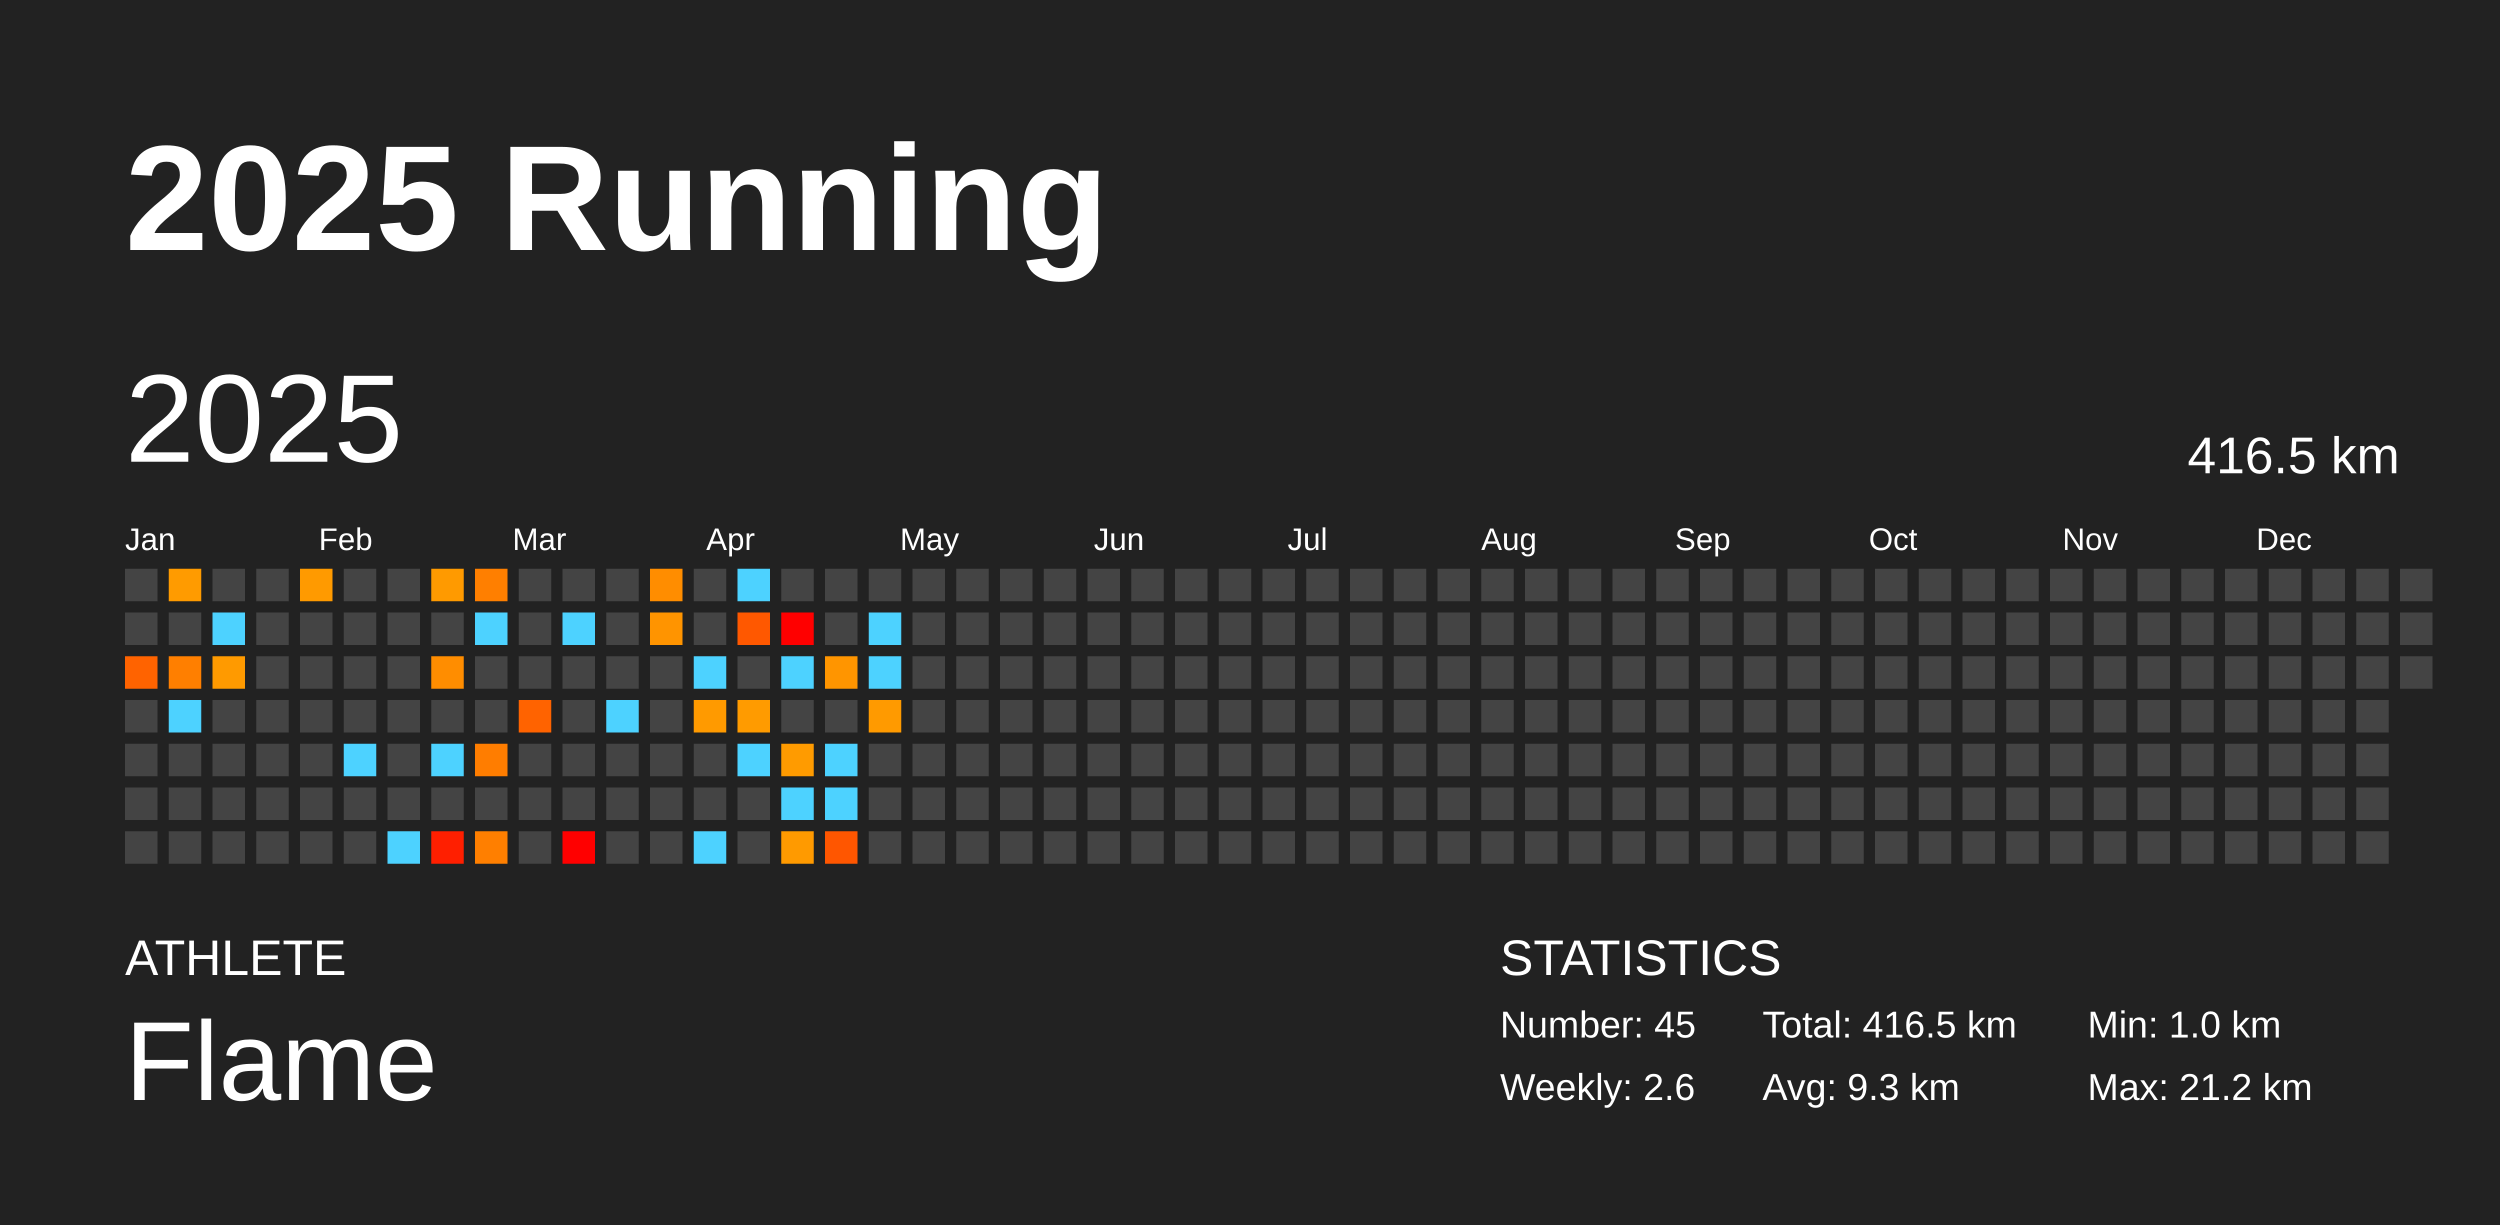
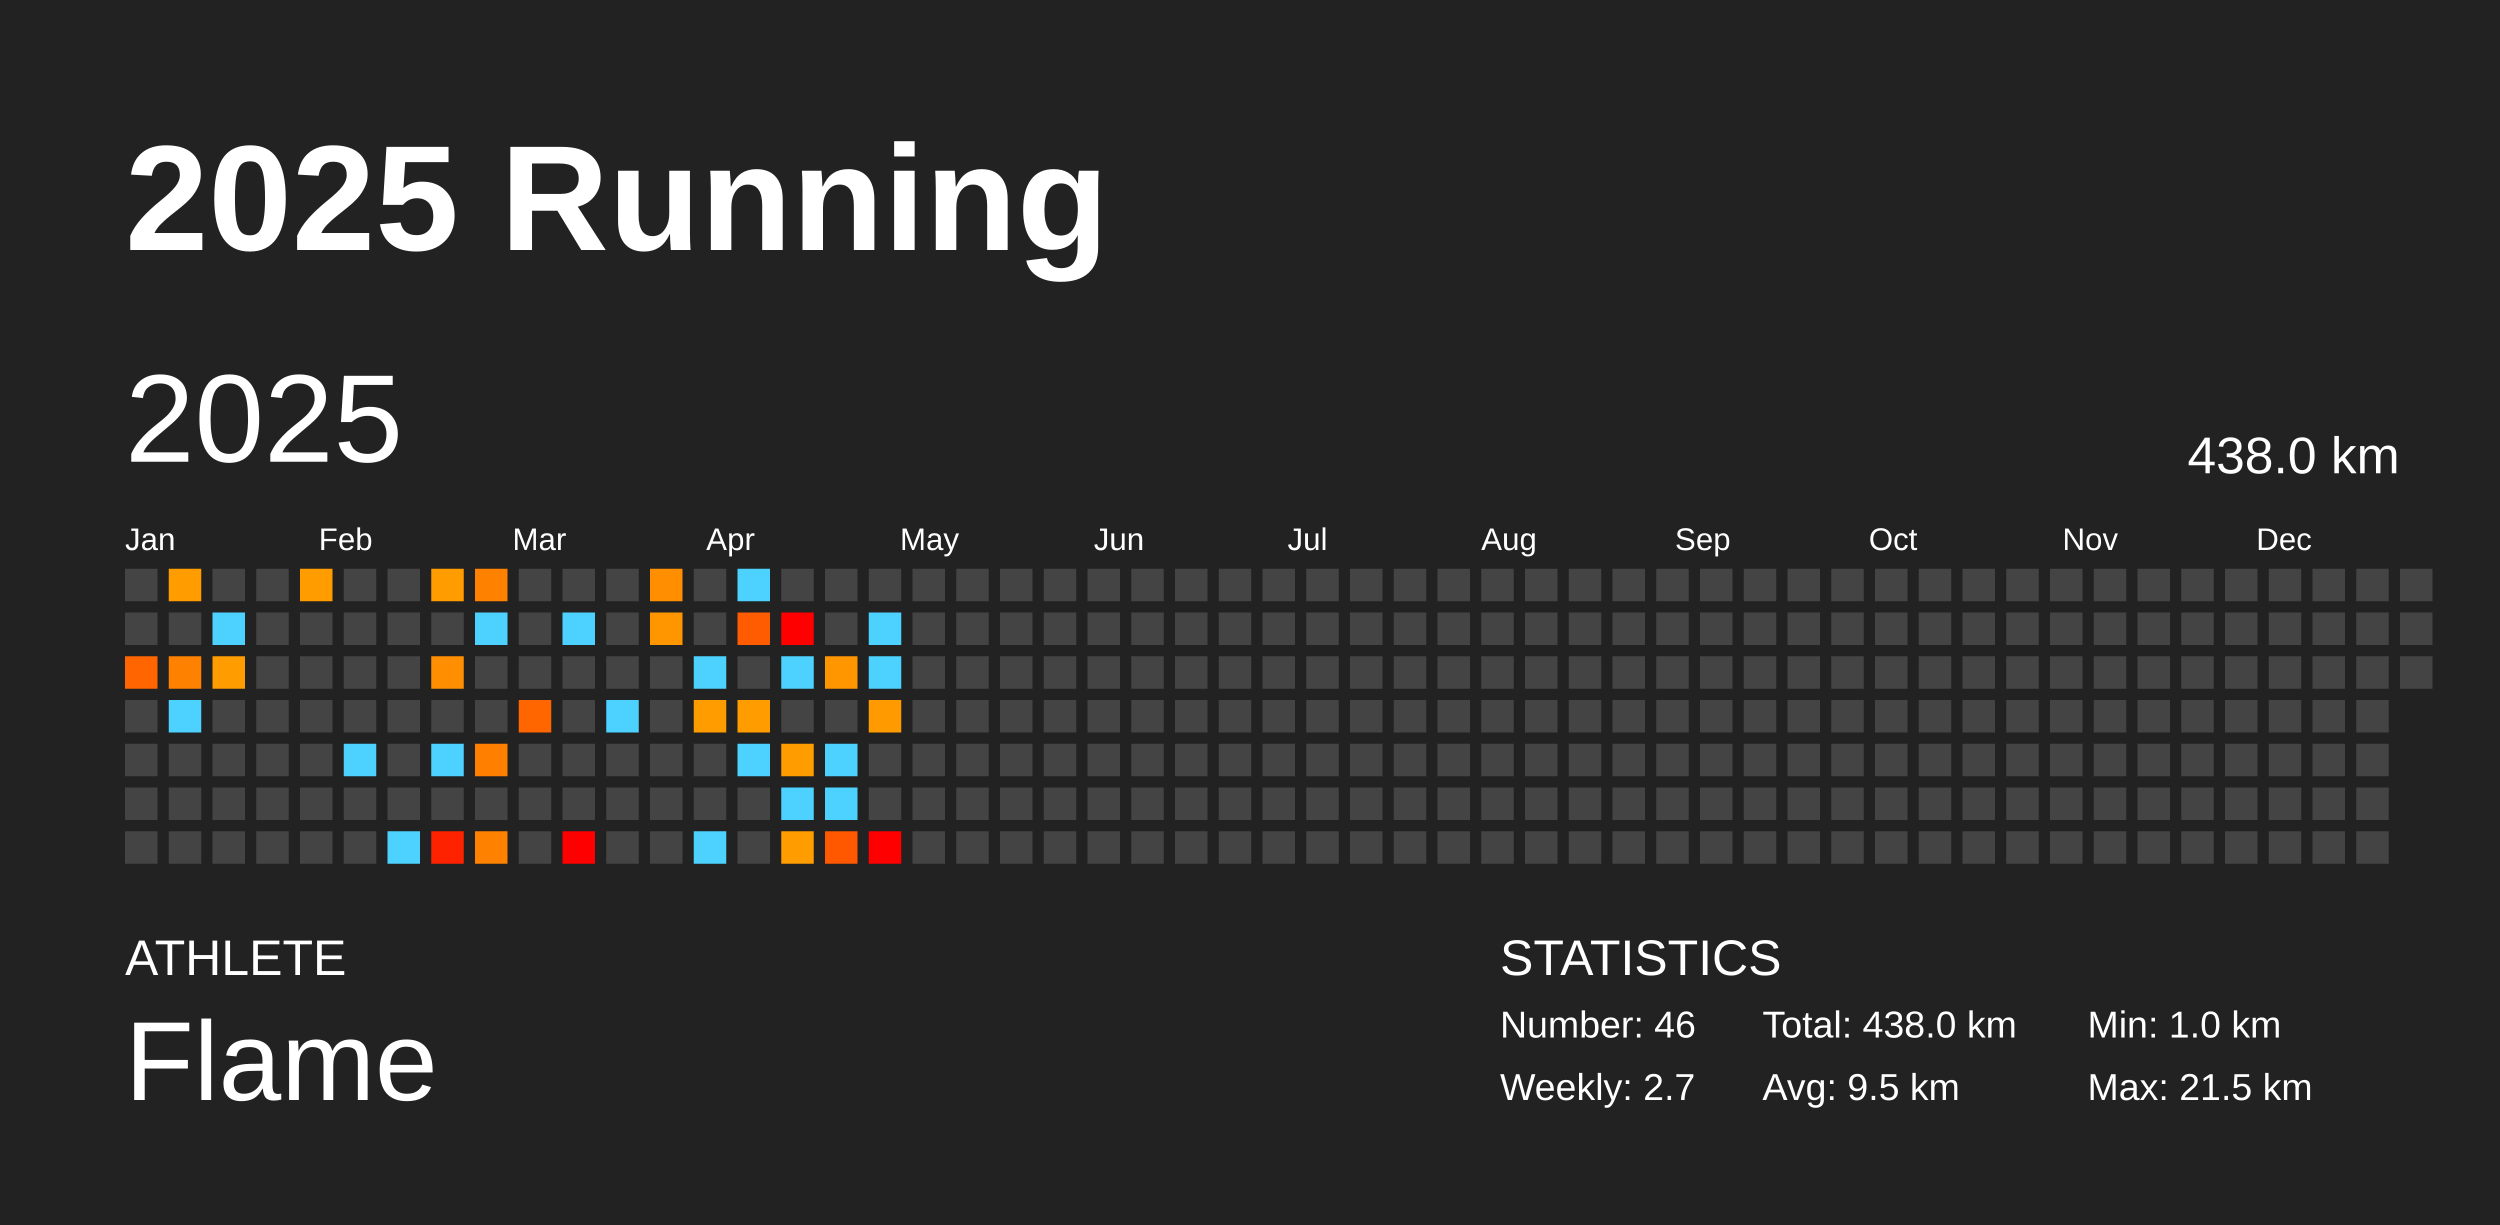
<svg xmlns="http://www.w3.org/2000/svg" baseProfile="full" height="98mm" version="1.1" viewBox="0,0,200,98" width="200mm">
  <defs />
  <rect fill="#222222" height="98" width="200" x="0" y="0" />
  <text fill="#FFFFFF" style="font-size:12px; font-family:Arial; font-weight:bold;" x="10" y="20">2025 Running</text>
  <text fill="#FFFFFF" style="font-size:4px; font-family:Arial" x="10" y="78">ATHLETE</text>
  <text fill="#FFFFFF" style="font-size:9px; font-family:Arial" x="10" y="88">Flame</text>
  <text fill="#FFFFFF" style="font-size:4px; font-family:Arial" x="120" y="78">STATISTICS</text>
-   <text fill="#FFFFFF" style="font-size:3px; font-family:Arial" x="120" y="83">Number: 45</text>
-   <text fill="#FFFFFF" style="font-size:3px; font-family:Arial" x="120" y="88">Weekly: 2.6</text>
-   <text fill="#FFFFFF" style="font-size:3px; font-family:Arial" x="141" y="83">Total: 416.5 km</text>
-   <text fill="#FFFFFF" style="font-size:3px; font-family:Arial" x="141" y="88">Avg: 9.3 km</text>
+   <text fill="#FFFFFF" style="font-size:3px; font-family:Arial" x="120" y="83">Number: 46</text>
+   <text fill="#FFFFFF" style="font-size:3px; font-family:Arial" x="120" y="88">Weekly: 2.7</text>
+   <text fill="#FFFFFF" style="font-size:3px; font-family:Arial" x="141" y="83">Total: 438.0 km</text>
+   <text fill="#FFFFFF" style="font-size:3px; font-family:Arial" x="141" y="88">Avg: 9.5 km</text>
  <text fill="#FFFFFF" style="font-size:3px; font-family:Arial" x="167" y="83">Min: 1.0 km</text>
-   <text fill="#FFFFFF" style="font-size:3px; font-family:Arial" x="167" y="88">Max: 21.2 km</text>
+   <text fill="#FFFFFF" style="font-size:3px; font-family:Arial" x="167" y="88">Max: 21.5 km</text>
  <text dominant-baseline="hanging" fill="#FFFFFF" style="font-size:10.0px; font-family:Arial;" x="10" y="30">2025</text>
-   <text dominant-baseline="hanging" fill="#FFFFFF" style="font-size:4.125px; font-family:Arial;" x="175" y="35">416.5 km</text>
+   <text dominant-baseline="hanging" fill="#FFFFFF" style="font-size:4.125px; font-family:Arial;" x="175" y="35">438.0 km</text>
  <text fill="#FFFFFF" style="font-size:2.5px; font-family:Arial" x="10.0" y="44">Jan</text>
  <text fill="#FFFFFF" style="font-size:2.5px; font-family:Arial" x="25.5" y="44">Feb</text>
  <text fill="#FFFFFF" style="font-size:2.5px; font-family:Arial" x="41.0" y="44">Mar</text>
  <text fill="#FFFFFF" style="font-size:2.5px; font-family:Arial" x="56.5" y="44">Apr</text>
  <text fill="#FFFFFF" style="font-size:2.5px; font-family:Arial" x="72.0" y="44">May</text>
  <text fill="#FFFFFF" style="font-size:2.5px; font-family:Arial" x="87.5" y="44">Jun</text>
  <text fill="#FFFFFF" style="font-size:2.5px; font-family:Arial" x="103.0" y="44">Jul</text>
  <text fill="#FFFFFF" style="font-size:2.5px; font-family:Arial" x="118.5" y="44">Aug</text>
  <text fill="#FFFFFF" style="font-size:2.5px; font-family:Arial" x="134.0" y="44">Sep</text>
  <text fill="#FFFFFF" style="font-size:2.5px; font-family:Arial" x="149.5" y="44">Oct</text>
  <text fill="#FFFFFF" style="font-size:2.5px; font-family:Arial" x="165.0" y="44">Nov</text>
  <text fill="#FFFFFF" style="font-size:2.5px; font-family:Arial" x="180.5" y="44">Dec</text>
  <rect fill="#444444" height="2.6" width="2.6" x="10.0" y="45.5" />
  <rect fill="#444444" height="2.6" width="2.6" x="10.0" y="49.0" />
-   <rect fill="#ff6300" height="2.6" width="2.6" x="10.0" y="52.5" />
+   <rect fill="#ff6500" height="2.6" width="2.6" x="10.0" y="52.5" />
  <rect fill="#444444" height="2.6" width="2.6" x="10.0" y="56.0" />
  <rect fill="#444444" height="2.6" width="2.6" x="10.0" y="59.5" />
  <rect fill="#444444" height="2.6" width="2.6" x="10.0" y="63.0" />
  <rect fill="#444444" height="2.6" width="2.6" x="10.0" y="66.5" />
-   <rect fill="#ff9b00" height="2.6" width="2.6" x="13.5" y="45.5" />
+   <rect fill="#ff9c00" height="2.6" width="2.6" x="13.5" y="45.5" />
  <rect fill="#444444" height="2.6" width="2.6" x="13.5" y="49.0" />
-   <rect fill="#ff7f00" height="2.6" width="2.6" x="13.5" y="52.5" />
+   <rect fill="#ff8100" height="2.6" width="2.6" x="13.5" y="52.5" />
  <rect fill="#4dd2ff" height="2.6" width="2.6" x="13.5" y="56.0" />
  <rect fill="#444444" height="2.6" width="2.6" x="13.5" y="59.5" />
  <rect fill="#444444" height="2.6" width="2.6" x="13.5" y="63.0" />
  <rect fill="#444444" height="2.6" width="2.6" x="13.5" y="66.5" />
  <rect fill="#444444" height="2.6" width="2.6" x="17.0" y="45.5" />
  <rect fill="#4dd2ff" height="2.6" width="2.6" x="17.0" y="49.0" />
-   <rect fill="#ff9a00" height="2.6" width="2.6" x="17.0" y="52.5" />
+   <rect fill="#ff9c00" height="2.6" width="2.6" x="17.0" y="52.5" />
  <rect fill="#444444" height="2.6" width="2.6" x="17.0" y="56.0" />
  <rect fill="#444444" height="2.6" width="2.6" x="17.0" y="59.5" />
  <rect fill="#444444" height="2.6" width="2.6" x="17.0" y="63.0" />
  <rect fill="#444444" height="2.6" width="2.6" x="17.0" y="66.5" />
  <rect fill="#444444" height="2.6" width="2.6" x="20.5" y="45.5" />
  <rect fill="#444444" height="2.6" width="2.6" x="20.5" y="49.0" />
  <rect fill="#444444" height="2.6" width="2.6" x="20.5" y="52.5" />
  <rect fill="#444444" height="2.6" width="2.6" x="20.5" y="56.0" />
  <rect fill="#444444" height="2.6" width="2.6" x="20.5" y="59.5" />
  <rect fill="#444444" height="2.6" width="2.6" x="20.5" y="63.0" />
  <rect fill="#444444" height="2.6" width="2.6" x="20.5" y="66.5" />
-   <rect fill="#ff9a00" height="2.6" width="2.6" x="24.0" y="45.5" />
+   <rect fill="#ff9c00" height="2.6" width="2.6" x="24.0" y="45.5" />
  <rect fill="#444444" height="2.6" width="2.6" x="24.0" y="49.0" />
  <rect fill="#444444" height="2.6" width="2.6" x="24.0" y="52.5" />
  <rect fill="#444444" height="2.6" width="2.6" x="24.0" y="56.0" />
  <rect fill="#444444" height="2.6" width="2.6" x="24.0" y="59.5" />
  <rect fill="#444444" height="2.6" width="2.6" x="24.0" y="63.0" />
  <rect fill="#444444" height="2.6" width="2.6" x="24.0" y="66.5" />
  <rect fill="#444444" height="2.6" width="2.6" x="27.5" y="45.5" />
  <rect fill="#444444" height="2.6" width="2.6" x="27.5" y="49.0" />
  <rect fill="#444444" height="2.6" width="2.6" x="27.5" y="52.5" />
  <rect fill="#444444" height="2.6" width="2.6" x="27.5" y="56.0" />
  <rect fill="#4dd2ff" height="2.6" width="2.6" x="27.5" y="59.5" />
  <rect fill="#444444" height="2.6" width="2.6" x="27.5" y="63.0" />
  <rect fill="#444444" height="2.6" width="2.6" x="27.5" y="66.5" />
  <rect fill="#444444" height="2.6" width="2.6" x="31.0" y="45.5" />
  <rect fill="#444444" height="2.6" width="2.6" x="31.0" y="49.0" />
  <rect fill="#444444" height="2.6" width="2.6" x="31.0" y="52.5" />
  <rect fill="#444444" height="2.6" width="2.6" x="31.0" y="56.0" />
  <rect fill="#444444" height="2.6" width="2.6" x="31.0" y="59.5" />
  <rect fill="#444444" height="2.6" width="2.6" x="31.0" y="63.0" />
  <rect fill="#4dd2ff" height="2.6" width="2.6" x="31.0" y="66.5" />
-   <rect fill="#ff9a00" height="2.6" width="2.6" x="34.5" y="45.5" />
+   <rect fill="#ff9c00" height="2.6" width="2.6" x="34.5" y="45.5" />
  <rect fill="#444444" height="2.6" width="2.6" x="34.5" y="49.0" />
-   <rect fill="#ff8d00" height="2.6" width="2.6" x="34.5" y="52.5" />
+   <rect fill="#ff8f00" height="2.6" width="2.6" x="34.5" y="52.5" />
  <rect fill="#444444" height="2.6" width="2.6" x="34.5" y="56.0" />
  <rect fill="#4dd2ff" height="2.6" width="2.6" x="34.5" y="59.5" />
  <rect fill="#444444" height="2.6" width="2.6" x="34.5" y="63.0" />
-   <rect fill="#ff1f00" height="2.6" width="2.6" x="34.5" y="66.5" />
-   <rect fill="#ff7f00" height="2.6" width="2.6" x="38.0" y="45.5" />
+   <rect fill="#ff2200" height="2.6" width="2.6" x="34.5" y="66.5" />
+   <rect fill="#ff8100" height="2.6" width="2.6" x="38.0" y="45.5" />
  <rect fill="#4dd2ff" height="2.6" width="2.6" x="38.0" y="49.0" />
  <rect fill="#444444" height="2.6" width="2.6" x="38.0" y="52.5" />
  <rect fill="#444444" height="2.6" width="2.6" x="38.0" y="56.0" />
-   <rect fill="#ff7d00" height="2.6" width="2.6" x="38.0" y="59.5" />
+   <rect fill="#ff7f00" height="2.6" width="2.6" x="38.0" y="59.5" />
  <rect fill="#444444" height="2.6" width="2.6" x="38.0" y="63.0" />
-   <rect fill="#ff7f00" height="2.6" width="2.6" x="38.0" y="66.5" />
+   <rect fill="#ff8100" height="2.6" width="2.6" x="38.0" y="66.5" />
  <rect fill="#444444" height="2.6" width="2.6" x="41.5" y="45.5" />
  <rect fill="#444444" height="2.6" width="2.6" x="41.5" y="49.0" />
  <rect fill="#444444" height="2.6" width="2.6" x="41.5" y="52.5" />
-   <rect fill="#ff6300" height="2.6" width="2.6" x="41.5" y="56.0" />
+   <rect fill="#ff6600" height="2.6" width="2.6" x="41.5" y="56.0" />
  <rect fill="#444444" height="2.6" width="2.6" x="41.5" y="59.5" />
  <rect fill="#444444" height="2.6" width="2.6" x="41.5" y="63.0" />
  <rect fill="#444444" height="2.6" width="2.6" x="41.5" y="66.5" />
  <rect fill="#444444" height="2.6" width="2.6" x="45.0" y="45.5" />
  <rect fill="#4dd2ff" height="2.6" width="2.6" x="45.0" y="49.0" />
  <rect fill="#444444" height="2.6" width="2.6" x="45.0" y="52.5" />
  <rect fill="#444444" height="2.6" width="2.6" x="45.0" y="56.0" />
  <rect fill="#444444" height="2.6" width="2.6" x="45.0" y="59.5" />
  <rect fill="#444444" height="2.6" width="2.6" x="45.0" y="63.0" />
  <rect fill="red" height="2.6" width="2.6" x="45.0" y="66.5" />
  <rect fill="#444444" height="2.6" width="2.6" x="48.5" y="45.5" />
  <rect fill="#444444" height="2.6" width="2.6" x="48.5" y="49.0" />
  <rect fill="#444444" height="2.6" width="2.6" x="48.5" y="52.5" />
  <rect fill="#4dd2ff" height="2.6" width="2.6" x="48.5" y="56.0" />
  <rect fill="#444444" height="2.6" width="2.6" x="48.5" y="59.5" />
  <rect fill="#444444" height="2.6" width="2.6" x="48.5" y="63.0" />
  <rect fill="#444444" height="2.6" width="2.6" x="48.5" y="66.5" />
-   <rect fill="#ff8d00" height="2.6" width="2.6" x="52.0" y="45.5" />
-   <rect fill="#ff9400" height="2.6" width="2.6" x="52.0" y="49.0" />
+   <rect fill="#ff8f00" height="2.6" width="2.6" x="52.0" y="45.5" />
+   <rect fill="#ff9600" height="2.6" width="2.6" x="52.0" y="49.0" />
  <rect fill="#444444" height="2.6" width="2.6" x="52.0" y="52.5" />
  <rect fill="#444444" height="2.6" width="2.6" x="52.0" y="56.0" />
  <rect fill="#444444" height="2.6" width="2.6" x="52.0" y="59.5" />
  <rect fill="#444444" height="2.6" width="2.6" x="52.0" y="63.0" />
  <rect fill="#444444" height="2.6" width="2.6" x="52.0" y="66.5" />
  <rect fill="#444444" height="2.6" width="2.6" x="55.5" y="45.5" />
  <rect fill="#444444" height="2.6" width="2.6" x="55.5" y="49.0" />
  <rect fill="#4dd2ff" height="2.6" width="2.6" x="55.5" y="52.5" />
-   <rect fill="#ff9a00" height="2.6" width="2.6" x="55.5" y="56.0" />
+   <rect fill="#ff9c00" height="2.6" width="2.6" x="55.5" y="56.0" />
  <rect fill="#444444" height="2.6" width="2.6" x="55.5" y="59.5" />
  <rect fill="#444444" height="2.6" width="2.6" x="55.5" y="63.0" />
  <rect fill="#4dd2ff" height="2.6" width="2.6" x="55.5" y="66.5" />
  <rect fill="#4dd2ff" height="2.6" width="2.6" x="59.0" y="45.5" />
-   <rect fill="#ff5800" height="2.6" width="2.6" x="59.0" y="49.0" />
+   <rect fill="#ff5b00" height="2.6" width="2.6" x="59.0" y="49.0" />
  <rect fill="#444444" height="2.6" width="2.6" x="59.0" y="52.5" />
-   <rect fill="#ff9b00" height="2.6" width="2.6" x="59.0" y="56.0" />
+   <rect fill="#ff9c00" height="2.6" width="2.6" x="59.0" y="56.0" />
  <rect fill="#4dd2ff" height="2.6" width="2.6" x="59.0" y="59.5" />
  <rect fill="#444444" height="2.6" width="2.6" x="59.0" y="63.0" />
  <rect fill="#444444" height="2.6" width="2.6" x="59.0" y="66.5" />
  <rect fill="#444444" height="2.6" width="2.6" x="62.5" y="45.5" />
  <rect fill="red" height="2.6" width="2.6" x="62.5" y="49.0" />
  <rect fill="#4dd2ff" height="2.6" width="2.6" x="62.5" y="52.5" />
  <rect fill="#444444" height="2.6" width="2.6" x="62.5" y="56.0" />
-   <rect fill="#ff9b00" height="2.6" width="2.6" x="62.5" y="59.5" />
+   <rect fill="#ff9c00" height="2.6" width="2.6" x="62.5" y="59.5" />
  <rect fill="#4dd2ff" height="2.6" width="2.6" x="62.5" y="63.0" />
-   <rect fill="#ff9a00" height="2.6" width="2.6" x="62.5" y="66.5" />
+   <rect fill="#ff9c00" height="2.6" width="2.6" x="62.5" y="66.5" />
  <rect fill="#444444" height="2.6" width="2.6" x="66.0" y="45.5" />
  <rect fill="#444444" height="2.6" width="2.6" x="66.0" y="49.0" />
-   <rect fill="#ff9500" height="2.6" width="2.6" x="66.0" y="52.5" />
+   <rect fill="#ff9600" height="2.6" width="2.6" x="66.0" y="52.5" />
  <rect fill="#444444" height="2.6" width="2.6" x="66.0" y="56.0" />
  <rect fill="#4dd2ff" height="2.6" width="2.6" x="66.0" y="59.5" />
  <rect fill="#4dd2ff" height="2.6" width="2.6" x="66.0" y="63.0" />
-   <rect fill="#ff5600" height="2.6" width="2.6" x="66.0" y="66.5" />
+   <rect fill="#ff5800" height="2.6" width="2.6" x="66.0" y="66.5" />
  <rect fill="#444444" height="2.6" width="2.6" x="69.5" y="45.5" />
  <rect fill="#4dd2ff" height="2.6" width="2.6" x="69.5" y="49.0" />
  <rect fill="#4dd2ff" height="2.6" width="2.6" x="69.5" y="52.5" />
-   <rect fill="#ff9a00" height="2.6" width="2.6" x="69.5" y="56.0" />
+   <rect fill="#ff9b00" height="2.6" width="2.6" x="69.5" y="56.0" />
  <rect fill="#444444" height="2.6" width="2.6" x="69.5" y="59.5" />
  <rect fill="#444444" height="2.6" width="2.6" x="69.5" y="63.0" />
-   <rect fill="#444444" height="2.6" width="2.6" x="69.5" y="66.5" />
+   <rect fill="red" height="2.6" width="2.6" x="69.5" y="66.5" />
  <rect fill="#444444" height="2.6" width="2.6" x="73.0" y="45.5" />
  <rect fill="#444444" height="2.6" width="2.6" x="73.0" y="49.0" />
  <rect fill="#444444" height="2.6" width="2.6" x="73.0" y="52.5" />
  <rect fill="#444444" height="2.6" width="2.6" x="73.0" y="56.0" />
  <rect fill="#444444" height="2.6" width="2.6" x="73.0" y="59.5" />
  <rect fill="#444444" height="2.6" width="2.6" x="73.0" y="63.0" />
  <rect fill="#444444" height="2.6" width="2.6" x="73.0" y="66.5" />
  <rect fill="#444444" height="2.6" width="2.6" x="76.5" y="45.5" />
  <rect fill="#444444" height="2.6" width="2.6" x="76.5" y="49.0" />
  <rect fill="#444444" height="2.6" width="2.6" x="76.5" y="52.5" />
  <rect fill="#444444" height="2.6" width="2.6" x="76.5" y="56.0" />
  <rect fill="#444444" height="2.6" width="2.6" x="76.5" y="59.5" />
  <rect fill="#444444" height="2.6" width="2.6" x="76.5" y="63.0" />
  <rect fill="#444444" height="2.6" width="2.6" x="76.5" y="66.5" />
  <rect fill="#444444" height="2.6" width="2.6" x="80.0" y="45.5" />
  <rect fill="#444444" height="2.6" width="2.6" x="80.0" y="49.0" />
  <rect fill="#444444" height="2.6" width="2.6" x="80.0" y="52.5" />
  <rect fill="#444444" height="2.6" width="2.6" x="80.0" y="56.0" />
  <rect fill="#444444" height="2.6" width="2.6" x="80.0" y="59.5" />
  <rect fill="#444444" height="2.6" width="2.6" x="80.0" y="63.0" />
  <rect fill="#444444" height="2.6" width="2.6" x="80.0" y="66.5" />
  <rect fill="#444444" height="2.6" width="2.6" x="83.5" y="45.5" />
  <rect fill="#444444" height="2.6" width="2.6" x="83.5" y="49.0" />
  <rect fill="#444444" height="2.6" width="2.6" x="83.5" y="52.5" />
  <rect fill="#444444" height="2.6" width="2.6" x="83.5" y="56.0" />
  <rect fill="#444444" height="2.6" width="2.6" x="83.5" y="59.5" />
  <rect fill="#444444" height="2.6" width="2.6" x="83.5" y="63.0" />
  <rect fill="#444444" height="2.6" width="2.6" x="83.5" y="66.5" />
  <rect fill="#444444" height="2.6" width="2.6" x="87.0" y="45.5" />
  <rect fill="#444444" height="2.6" width="2.6" x="87.0" y="49.0" />
  <rect fill="#444444" height="2.6" width="2.6" x="87.0" y="52.5" />
  <rect fill="#444444" height="2.6" width="2.6" x="87.0" y="56.0" />
  <rect fill="#444444" height="2.6" width="2.6" x="87.0" y="59.5" />
  <rect fill="#444444" height="2.6" width="2.6" x="87.0" y="63.0" />
  <rect fill="#444444" height="2.6" width="2.6" x="87.0" y="66.5" />
  <rect fill="#444444" height="2.6" width="2.6" x="90.5" y="45.5" />
  <rect fill="#444444" height="2.6" width="2.6" x="90.5" y="49.0" />
  <rect fill="#444444" height="2.6" width="2.6" x="90.5" y="52.5" />
  <rect fill="#444444" height="2.6" width="2.6" x="90.5" y="56.0" />
  <rect fill="#444444" height="2.6" width="2.6" x="90.5" y="59.5" />
  <rect fill="#444444" height="2.6" width="2.6" x="90.5" y="63.0" />
  <rect fill="#444444" height="2.6" width="2.6" x="90.5" y="66.5" />
  <rect fill="#444444" height="2.6" width="2.6" x="94.0" y="45.5" />
  <rect fill="#444444" height="2.6" width="2.6" x="94.0" y="49.0" />
  <rect fill="#444444" height="2.6" width="2.6" x="94.0" y="52.5" />
  <rect fill="#444444" height="2.6" width="2.6" x="94.0" y="56.0" />
  <rect fill="#444444" height="2.6" width="2.6" x="94.0" y="59.5" />
  <rect fill="#444444" height="2.6" width="2.6" x="94.0" y="63.0" />
  <rect fill="#444444" height="2.6" width="2.6" x="94.0" y="66.5" />
  <rect fill="#444444" height="2.6" width="2.6" x="97.5" y="45.5" />
  <rect fill="#444444" height="2.6" width="2.6" x="97.5" y="49.0" />
  <rect fill="#444444" height="2.6" width="2.6" x="97.5" y="52.5" />
  <rect fill="#444444" height="2.6" width="2.6" x="97.5" y="56.0" />
  <rect fill="#444444" height="2.6" width="2.6" x="97.5" y="59.5" />
  <rect fill="#444444" height="2.6" width="2.6" x="97.5" y="63.0" />
  <rect fill="#444444" height="2.6" width="2.6" x="97.5" y="66.5" />
  <rect fill="#444444" height="2.6" width="2.6" x="101.0" y="45.5" />
  <rect fill="#444444" height="2.6" width="2.6" x="101.0" y="49.0" />
  <rect fill="#444444" height="2.6" width="2.6" x="101.0" y="52.5" />
  <rect fill="#444444" height="2.6" width="2.6" x="101.0" y="56.0" />
  <rect fill="#444444" height="2.6" width="2.6" x="101.0" y="59.5" />
  <rect fill="#444444" height="2.6" width="2.6" x="101.0" y="63.0" />
  <rect fill="#444444" height="2.6" width="2.6" x="101.0" y="66.5" />
  <rect fill="#444444" height="2.6" width="2.6" x="104.5" y="45.5" />
  <rect fill="#444444" height="2.6" width="2.6" x="104.5" y="49.0" />
  <rect fill="#444444" height="2.6" width="2.6" x="104.5" y="52.5" />
  <rect fill="#444444" height="2.6" width="2.6" x="104.5" y="56.0" />
  <rect fill="#444444" height="2.6" width="2.6" x="104.5" y="59.5" />
  <rect fill="#444444" height="2.6" width="2.6" x="104.5" y="63.0" />
  <rect fill="#444444" height="2.6" width="2.6" x="104.5" y="66.5" />
  <rect fill="#444444" height="2.6" width="2.6" x="108.0" y="45.5" />
  <rect fill="#444444" height="2.6" width="2.6" x="108.0" y="49.0" />
  <rect fill="#444444" height="2.6" width="2.6" x="108.0" y="52.5" />
  <rect fill="#444444" height="2.6" width="2.6" x="108.0" y="56.0" />
  <rect fill="#444444" height="2.6" width="2.6" x="108.0" y="59.5" />
  <rect fill="#444444" height="2.6" width="2.6" x="108.0" y="63.0" />
  <rect fill="#444444" height="2.6" width="2.6" x="108.0" y="66.5" />
  <rect fill="#444444" height="2.6" width="2.6" x="111.5" y="45.5" />
  <rect fill="#444444" height="2.6" width="2.6" x="111.5" y="49.0" />
  <rect fill="#444444" height="2.6" width="2.6" x="111.5" y="52.5" />
  <rect fill="#444444" height="2.6" width="2.6" x="111.5" y="56.0" />
  <rect fill="#444444" height="2.6" width="2.6" x="111.5" y="59.5" />
  <rect fill="#444444" height="2.6" width="2.6" x="111.5" y="63.0" />
  <rect fill="#444444" height="2.6" width="2.6" x="111.5" y="66.5" />
  <rect fill="#444444" height="2.6" width="2.6" x="115.0" y="45.5" />
  <rect fill="#444444" height="2.6" width="2.6" x="115.0" y="49.0" />
  <rect fill="#444444" height="2.6" width="2.6" x="115.0" y="52.5" />
  <rect fill="#444444" height="2.6" width="2.6" x="115.0" y="56.0" />
  <rect fill="#444444" height="2.6" width="2.6" x="115.0" y="59.5" />
  <rect fill="#444444" height="2.6" width="2.6" x="115.0" y="63.0" />
  <rect fill="#444444" height="2.6" width="2.6" x="115.0" y="66.5" />
  <rect fill="#444444" height="2.6" width="2.6" x="118.5" y="45.5" />
  <rect fill="#444444" height="2.6" width="2.6" x="118.5" y="49.0" />
  <rect fill="#444444" height="2.6" width="2.6" x="118.5" y="52.5" />
  <rect fill="#444444" height="2.6" width="2.6" x="118.5" y="56.0" />
  <rect fill="#444444" height="2.6" width="2.6" x="118.5" y="59.5" />
  <rect fill="#444444" height="2.6" width="2.6" x="118.5" y="63.0" />
  <rect fill="#444444" height="2.6" width="2.6" x="118.5" y="66.5" />
  <rect fill="#444444" height="2.6" width="2.6" x="122.0" y="45.5" />
  <rect fill="#444444" height="2.6" width="2.6" x="122.0" y="49.0" />
  <rect fill="#444444" height="2.6" width="2.6" x="122.0" y="52.5" />
  <rect fill="#444444" height="2.6" width="2.6" x="122.0" y="56.0" />
  <rect fill="#444444" height="2.6" width="2.6" x="122.0" y="59.5" />
  <rect fill="#444444" height="2.6" width="2.6" x="122.0" y="63.0" />
  <rect fill="#444444" height="2.6" width="2.6" x="122.0" y="66.5" />
  <rect fill="#444444" height="2.6" width="2.6" x="125.5" y="45.5" />
  <rect fill="#444444" height="2.6" width="2.6" x="125.5" y="49.0" />
  <rect fill="#444444" height="2.6" width="2.6" x="125.5" y="52.5" />
  <rect fill="#444444" height="2.6" width="2.6" x="125.5" y="56.0" />
  <rect fill="#444444" height="2.6" width="2.6" x="125.5" y="59.5" />
  <rect fill="#444444" height="2.6" width="2.6" x="125.5" y="63.0" />
  <rect fill="#444444" height="2.6" width="2.6" x="125.5" y="66.5" />
  <rect fill="#444444" height="2.6" width="2.6" x="129.0" y="45.5" />
  <rect fill="#444444" height="2.6" width="2.6" x="129.0" y="49.0" />
  <rect fill="#444444" height="2.6" width="2.6" x="129.0" y="52.5" />
  <rect fill="#444444" height="2.6" width="2.6" x="129.0" y="56.0" />
  <rect fill="#444444" height="2.6" width="2.6" x="129.0" y="59.5" />
  <rect fill="#444444" height="2.6" width="2.6" x="129.0" y="63.0" />
  <rect fill="#444444" height="2.6" width="2.6" x="129.0" y="66.5" />
  <rect fill="#444444" height="2.6" width="2.6" x="132.5" y="45.5" />
  <rect fill="#444444" height="2.6" width="2.6" x="132.5" y="49.0" />
  <rect fill="#444444" height="2.6" width="2.6" x="132.5" y="52.5" />
  <rect fill="#444444" height="2.6" width="2.6" x="132.5" y="56.0" />
  <rect fill="#444444" height="2.6" width="2.6" x="132.5" y="59.5" />
  <rect fill="#444444" height="2.6" width="2.6" x="132.5" y="63.0" />
  <rect fill="#444444" height="2.6" width="2.6" x="132.5" y="66.5" />
  <rect fill="#444444" height="2.6" width="2.6" x="136.0" y="45.5" />
  <rect fill="#444444" height="2.6" width="2.6" x="136.0" y="49.0" />
  <rect fill="#444444" height="2.6" width="2.6" x="136.0" y="52.5" />
  <rect fill="#444444" height="2.6" width="2.6" x="136.0" y="56.0" />
  <rect fill="#444444" height="2.6" width="2.6" x="136.0" y="59.5" />
  <rect fill="#444444" height="2.6" width="2.6" x="136.0" y="63.0" />
  <rect fill="#444444" height="2.6" width="2.6" x="136.0" y="66.5" />
  <rect fill="#444444" height="2.6" width="2.6" x="139.5" y="45.5" />
  <rect fill="#444444" height="2.6" width="2.6" x="139.5" y="49.0" />
  <rect fill="#444444" height="2.6" width="2.6" x="139.5" y="52.5" />
  <rect fill="#444444" height="2.6" width="2.6" x="139.5" y="56.0" />
  <rect fill="#444444" height="2.6" width="2.6" x="139.5" y="59.5" />
  <rect fill="#444444" height="2.6" width="2.6" x="139.5" y="63.0" />
  <rect fill="#444444" height="2.6" width="2.6" x="139.5" y="66.5" />
  <rect fill="#444444" height="2.6" width="2.6" x="143.0" y="45.5" />
  <rect fill="#444444" height="2.6" width="2.6" x="143.0" y="49.0" />
  <rect fill="#444444" height="2.6" width="2.6" x="143.0" y="52.5" />
  <rect fill="#444444" height="2.6" width="2.6" x="143.0" y="56.0" />
  <rect fill="#444444" height="2.6" width="2.6" x="143.0" y="59.5" />
  <rect fill="#444444" height="2.6" width="2.6" x="143.0" y="63.0" />
  <rect fill="#444444" height="2.6" width="2.6" x="143.0" y="66.5" />
  <rect fill="#444444" height="2.6" width="2.6" x="146.5" y="45.5" />
  <rect fill="#444444" height="2.6" width="2.6" x="146.5" y="49.0" />
  <rect fill="#444444" height="2.6" width="2.6" x="146.5" y="52.5" />
  <rect fill="#444444" height="2.6" width="2.6" x="146.5" y="56.0" />
  <rect fill="#444444" height="2.6" width="2.6" x="146.5" y="59.5" />
  <rect fill="#444444" height="2.6" width="2.6" x="146.5" y="63.0" />
  <rect fill="#444444" height="2.6" width="2.6" x="146.5" y="66.5" />
  <rect fill="#444444" height="2.6" width="2.6" x="150.0" y="45.5" />
  <rect fill="#444444" height="2.6" width="2.6" x="150.0" y="49.0" />
  <rect fill="#444444" height="2.6" width="2.6" x="150.0" y="52.5" />
  <rect fill="#444444" height="2.6" width="2.6" x="150.0" y="56.0" />
  <rect fill="#444444" height="2.6" width="2.6" x="150.0" y="59.5" />
  <rect fill="#444444" height="2.6" width="2.6" x="150.0" y="63.0" />
  <rect fill="#444444" height="2.6" width="2.6" x="150.0" y="66.5" />
  <rect fill="#444444" height="2.6" width="2.6" x="153.5" y="45.5" />
  <rect fill="#444444" height="2.6" width="2.6" x="153.5" y="49.0" />
  <rect fill="#444444" height="2.6" width="2.6" x="153.5" y="52.5" />
  <rect fill="#444444" height="2.6" width="2.6" x="153.5" y="56.0" />
  <rect fill="#444444" height="2.6" width="2.6" x="153.5" y="59.5" />
  <rect fill="#444444" height="2.6" width="2.6" x="153.5" y="63.0" />
  <rect fill="#444444" height="2.6" width="2.6" x="153.5" y="66.5" />
  <rect fill="#444444" height="2.6" width="2.6" x="157.0" y="45.5" />
  <rect fill="#444444" height="2.6" width="2.6" x="157.0" y="49.0" />
  <rect fill="#444444" height="2.6" width="2.6" x="157.0" y="52.5" />
  <rect fill="#444444" height="2.6" width="2.6" x="157.0" y="56.0" />
  <rect fill="#444444" height="2.6" width="2.6" x="157.0" y="59.5" />
  <rect fill="#444444" height="2.6" width="2.6" x="157.0" y="63.0" />
  <rect fill="#444444" height="2.6" width="2.6" x="157.0" y="66.5" />
  <rect fill="#444444" height="2.6" width="2.6" x="160.5" y="45.5" />
  <rect fill="#444444" height="2.6" width="2.6" x="160.5" y="49.0" />
  <rect fill="#444444" height="2.6" width="2.6" x="160.5" y="52.5" />
  <rect fill="#444444" height="2.6" width="2.6" x="160.5" y="56.0" />
  <rect fill="#444444" height="2.6" width="2.6" x="160.5" y="59.5" />
  <rect fill="#444444" height="2.6" width="2.6" x="160.5" y="63.0" />
  <rect fill="#444444" height="2.6" width="2.6" x="160.5" y="66.5" />
  <rect fill="#444444" height="2.6" width="2.6" x="164.0" y="45.5" />
  <rect fill="#444444" height="2.6" width="2.6" x="164.0" y="49.0" />
  <rect fill="#444444" height="2.6" width="2.6" x="164.0" y="52.5" />
  <rect fill="#444444" height="2.6" width="2.6" x="164.0" y="56.0" />
  <rect fill="#444444" height="2.6" width="2.6" x="164.0" y="59.5" />
  <rect fill="#444444" height="2.6" width="2.6" x="164.0" y="63.0" />
  <rect fill="#444444" height="2.6" width="2.6" x="164.0" y="66.5" />
  <rect fill="#444444" height="2.6" width="2.6" x="167.5" y="45.5" />
  <rect fill="#444444" height="2.6" width="2.6" x="167.5" y="49.0" />
  <rect fill="#444444" height="2.6" width="2.6" x="167.5" y="52.5" />
  <rect fill="#444444" height="2.6" width="2.6" x="167.5" y="56.0" />
  <rect fill="#444444" height="2.6" width="2.6" x="167.5" y="59.5" />
  <rect fill="#444444" height="2.6" width="2.6" x="167.5" y="63.0" />
  <rect fill="#444444" height="2.6" width="2.6" x="167.5" y="66.5" />
  <rect fill="#444444" height="2.6" width="2.6" x="171.0" y="45.5" />
  <rect fill="#444444" height="2.6" width="2.6" x="171.0" y="49.0" />
  <rect fill="#444444" height="2.6" width="2.6" x="171.0" y="52.5" />
  <rect fill="#444444" height="2.6" width="2.6" x="171.0" y="56.0" />
  <rect fill="#444444" height="2.6" width="2.6" x="171.0" y="59.5" />
  <rect fill="#444444" height="2.6" width="2.6" x="171.0" y="63.0" />
  <rect fill="#444444" height="2.6" width="2.6" x="171.0" y="66.5" />
  <rect fill="#444444" height="2.6" width="2.6" x="174.5" y="45.5" />
  <rect fill="#444444" height="2.6" width="2.6" x="174.5" y="49.0" />
  <rect fill="#444444" height="2.6" width="2.6" x="174.5" y="52.5" />
  <rect fill="#444444" height="2.6" width="2.6" x="174.5" y="56.0" />
  <rect fill="#444444" height="2.6" width="2.6" x="174.5" y="59.5" />
  <rect fill="#444444" height="2.6" width="2.6" x="174.5" y="63.0" />
  <rect fill="#444444" height="2.6" width="2.6" x="174.5" y="66.5" />
  <rect fill="#444444" height="2.6" width="2.6" x="178.0" y="45.5" />
  <rect fill="#444444" height="2.6" width="2.6" x="178.0" y="49.0" />
  <rect fill="#444444" height="2.6" width="2.6" x="178.0" y="52.5" />
  <rect fill="#444444" height="2.6" width="2.6" x="178.0" y="56.0" />
  <rect fill="#444444" height="2.6" width="2.6" x="178.0" y="59.5" />
  <rect fill="#444444" height="2.6" width="2.6" x="178.0" y="63.0" />
  <rect fill="#444444" height="2.6" width="2.6" x="178.0" y="66.5" />
  <rect fill="#444444" height="2.6" width="2.6" x="181.5" y="45.5" />
  <rect fill="#444444" height="2.6" width="2.6" x="181.5" y="49.0" />
  <rect fill="#444444" height="2.6" width="2.6" x="181.5" y="52.5" />
  <rect fill="#444444" height="2.6" width="2.6" x="181.5" y="56.0" />
  <rect fill="#444444" height="2.6" width="2.6" x="181.5" y="59.5" />
  <rect fill="#444444" height="2.6" width="2.6" x="181.5" y="63.0" />
  <rect fill="#444444" height="2.6" width="2.6" x="181.5" y="66.5" />
  <rect fill="#444444" height="2.6" width="2.6" x="185.0" y="45.5" />
  <rect fill="#444444" height="2.6" width="2.6" x="185.0" y="49.0" />
  <rect fill="#444444" height="2.6" width="2.6" x="185.0" y="52.5" />
  <rect fill="#444444" height="2.6" width="2.6" x="185.0" y="56.0" />
  <rect fill="#444444" height="2.6" width="2.6" x="185.0" y="59.5" />
  <rect fill="#444444" height="2.6" width="2.6" x="185.0" y="63.0" />
  <rect fill="#444444" height="2.6" width="2.6" x="185.0" y="66.5" />
  <rect fill="#444444" height="2.6" width="2.6" x="188.5" y="45.5" />
  <rect fill="#444444" height="2.6" width="2.6" x="188.5" y="49.0" />
  <rect fill="#444444" height="2.6" width="2.6" x="188.5" y="52.5" />
  <rect fill="#444444" height="2.6" width="2.6" x="188.5" y="56.0" />
  <rect fill="#444444" height="2.6" width="2.6" x="188.5" y="59.5" />
  <rect fill="#444444" height="2.6" width="2.6" x="188.5" y="63.0" />
  <rect fill="#444444" height="2.6" width="2.6" x="188.5" y="66.5" />
  <rect fill="#444444" height="2.6" width="2.6" x="192.0" y="45.5" />
  <rect fill="#444444" height="2.6" width="2.6" x="192.0" y="49.0" />
  <rect fill="#444444" height="2.6" width="2.6" x="192.0" y="52.5" />
</svg>
